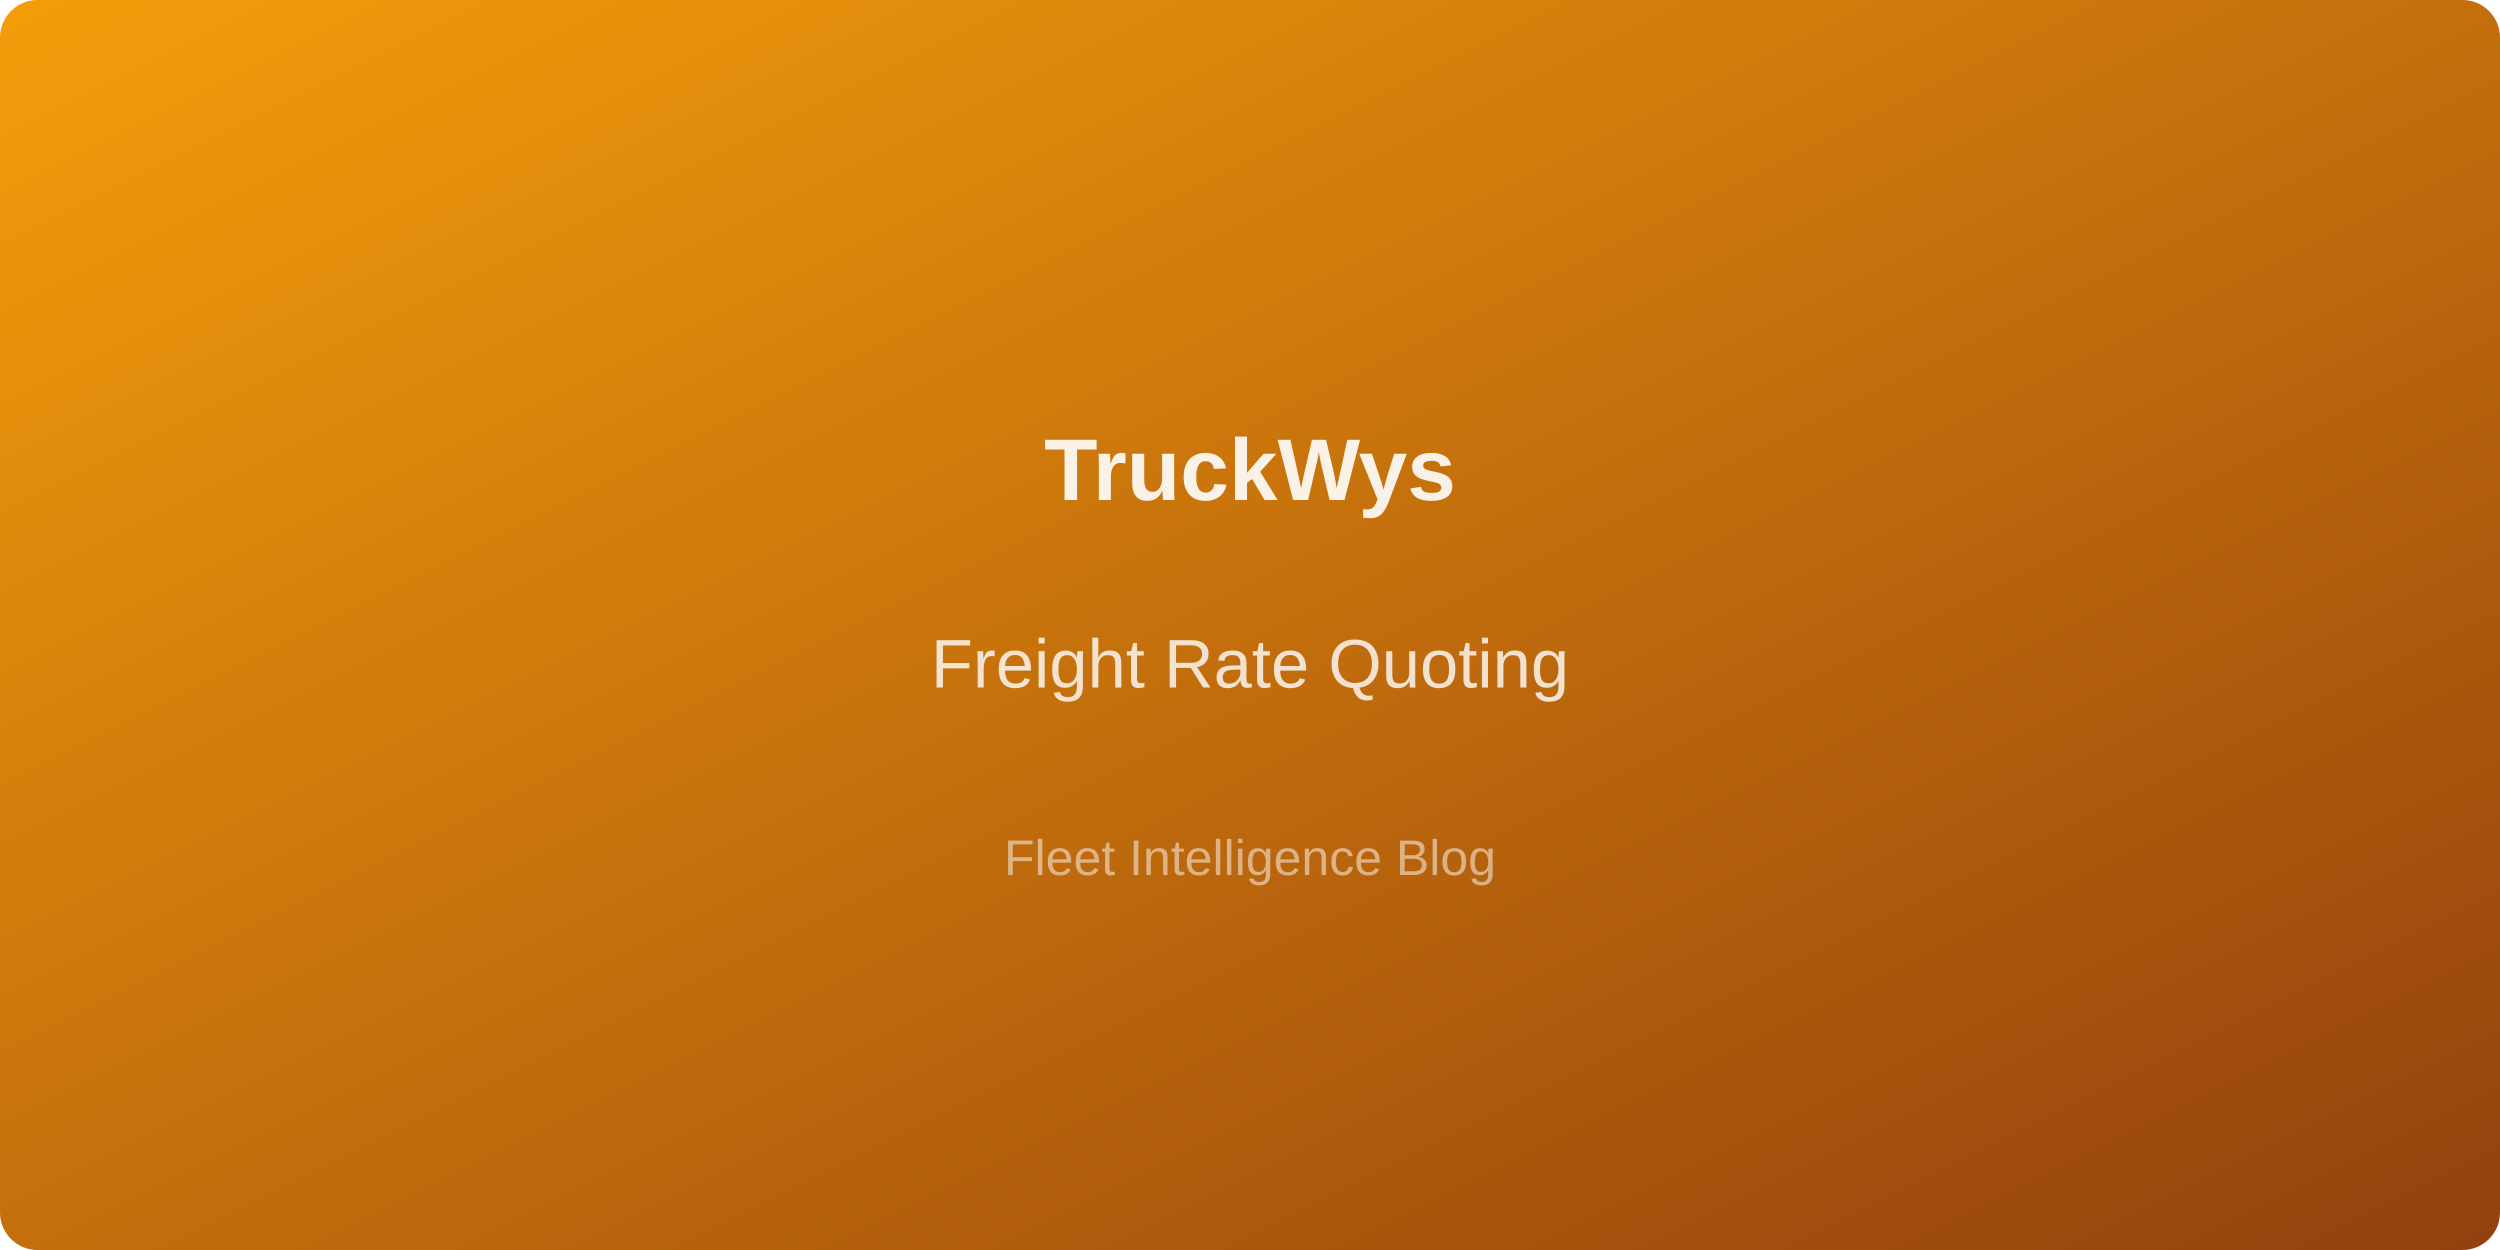
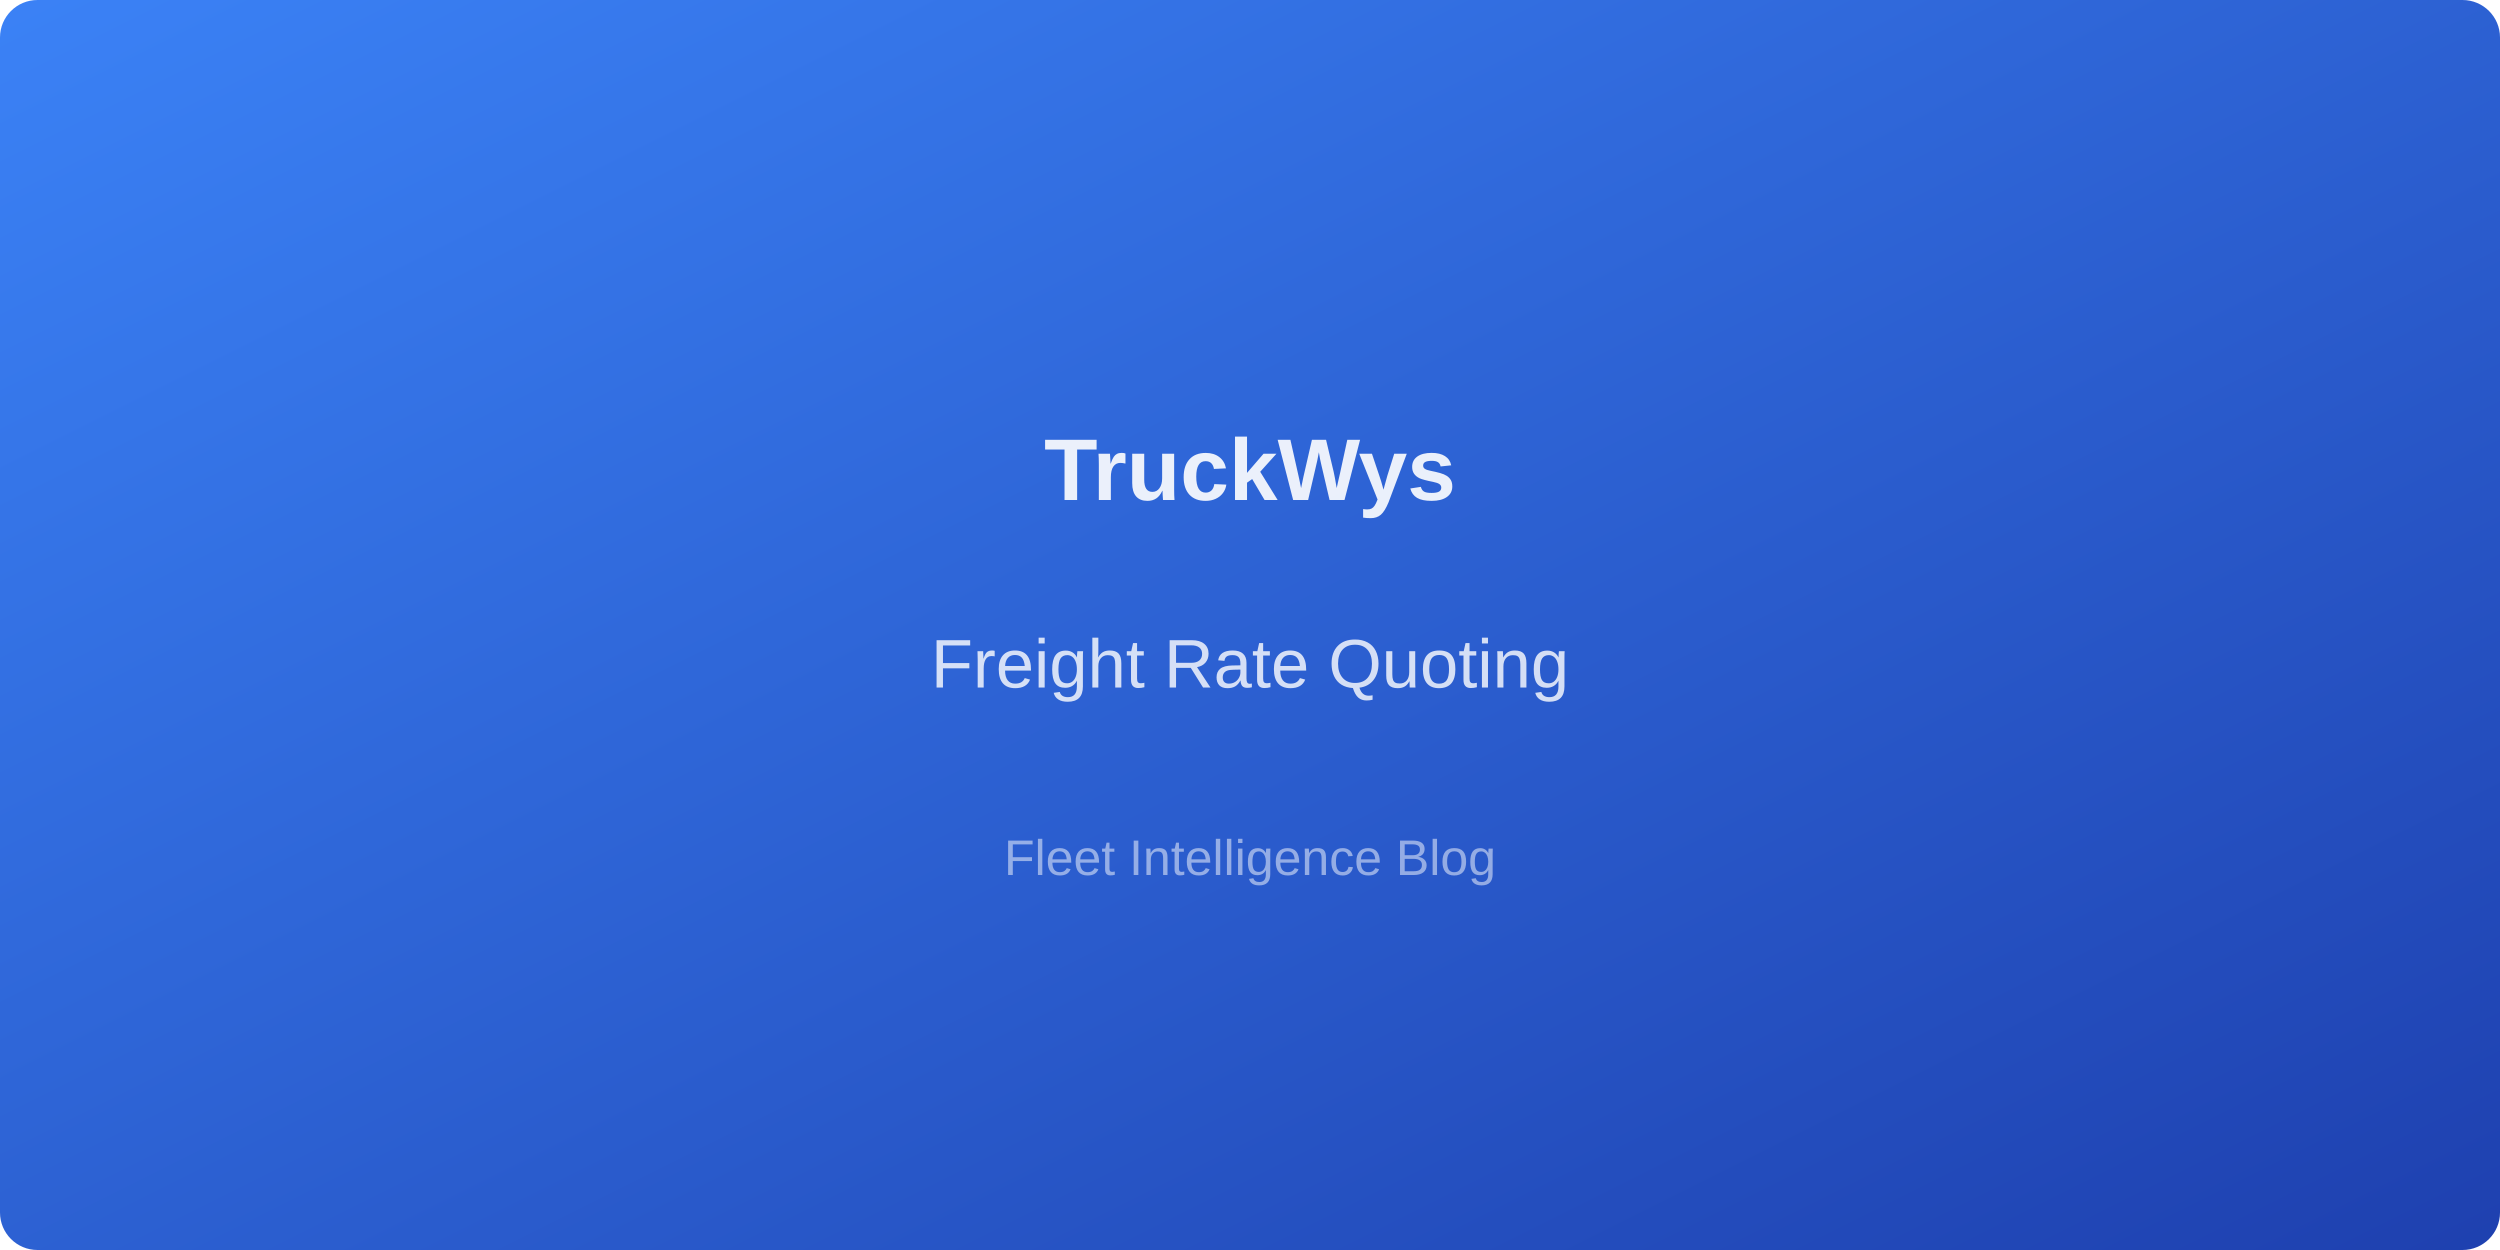
<svg xmlns="http://www.w3.org/2000/svg" width="800" height="400" viewBox="0 0 800 400">
  <defs>
    <linearGradient id="bg" x1="0%" y1="0%" x2="100%" y2="100%">
-       <stop offset="0%" style="stop-color:#F59E0B;stop-opacity:1" />
-       <stop offset="100%" style="stop-color:#92400E;stop-opacity:1" />
+       <stop offset="0%" style="stop-color:#3B82F6;stop-opacity:1" />
+       <stop offset="100%" style="stop-color:#1E40AF;stop-opacity:1" />
    </linearGradient>
  </defs>
  <rect width="800" height="400" fill="url(#bg)" rx="12" />
  <text x="400" y="160" font-family="Arial,sans-serif" font-size="28" fill="rgba(255,255,255,0.9)" text-anchor="middle" font-weight="bold">TruckWys</text>
  <text x="400" y="220" font-family="Arial,sans-serif" font-size="22" fill="rgba(255,255,255,0.8)" text-anchor="middle">Freight Rate Quoting</text>
  <text x="400" y="280" font-family="Arial,sans-serif" font-size="16" fill="rgba(255,255,255,0.5)" text-anchor="middle">Fleet Intelligence Blog</text>
</svg>
